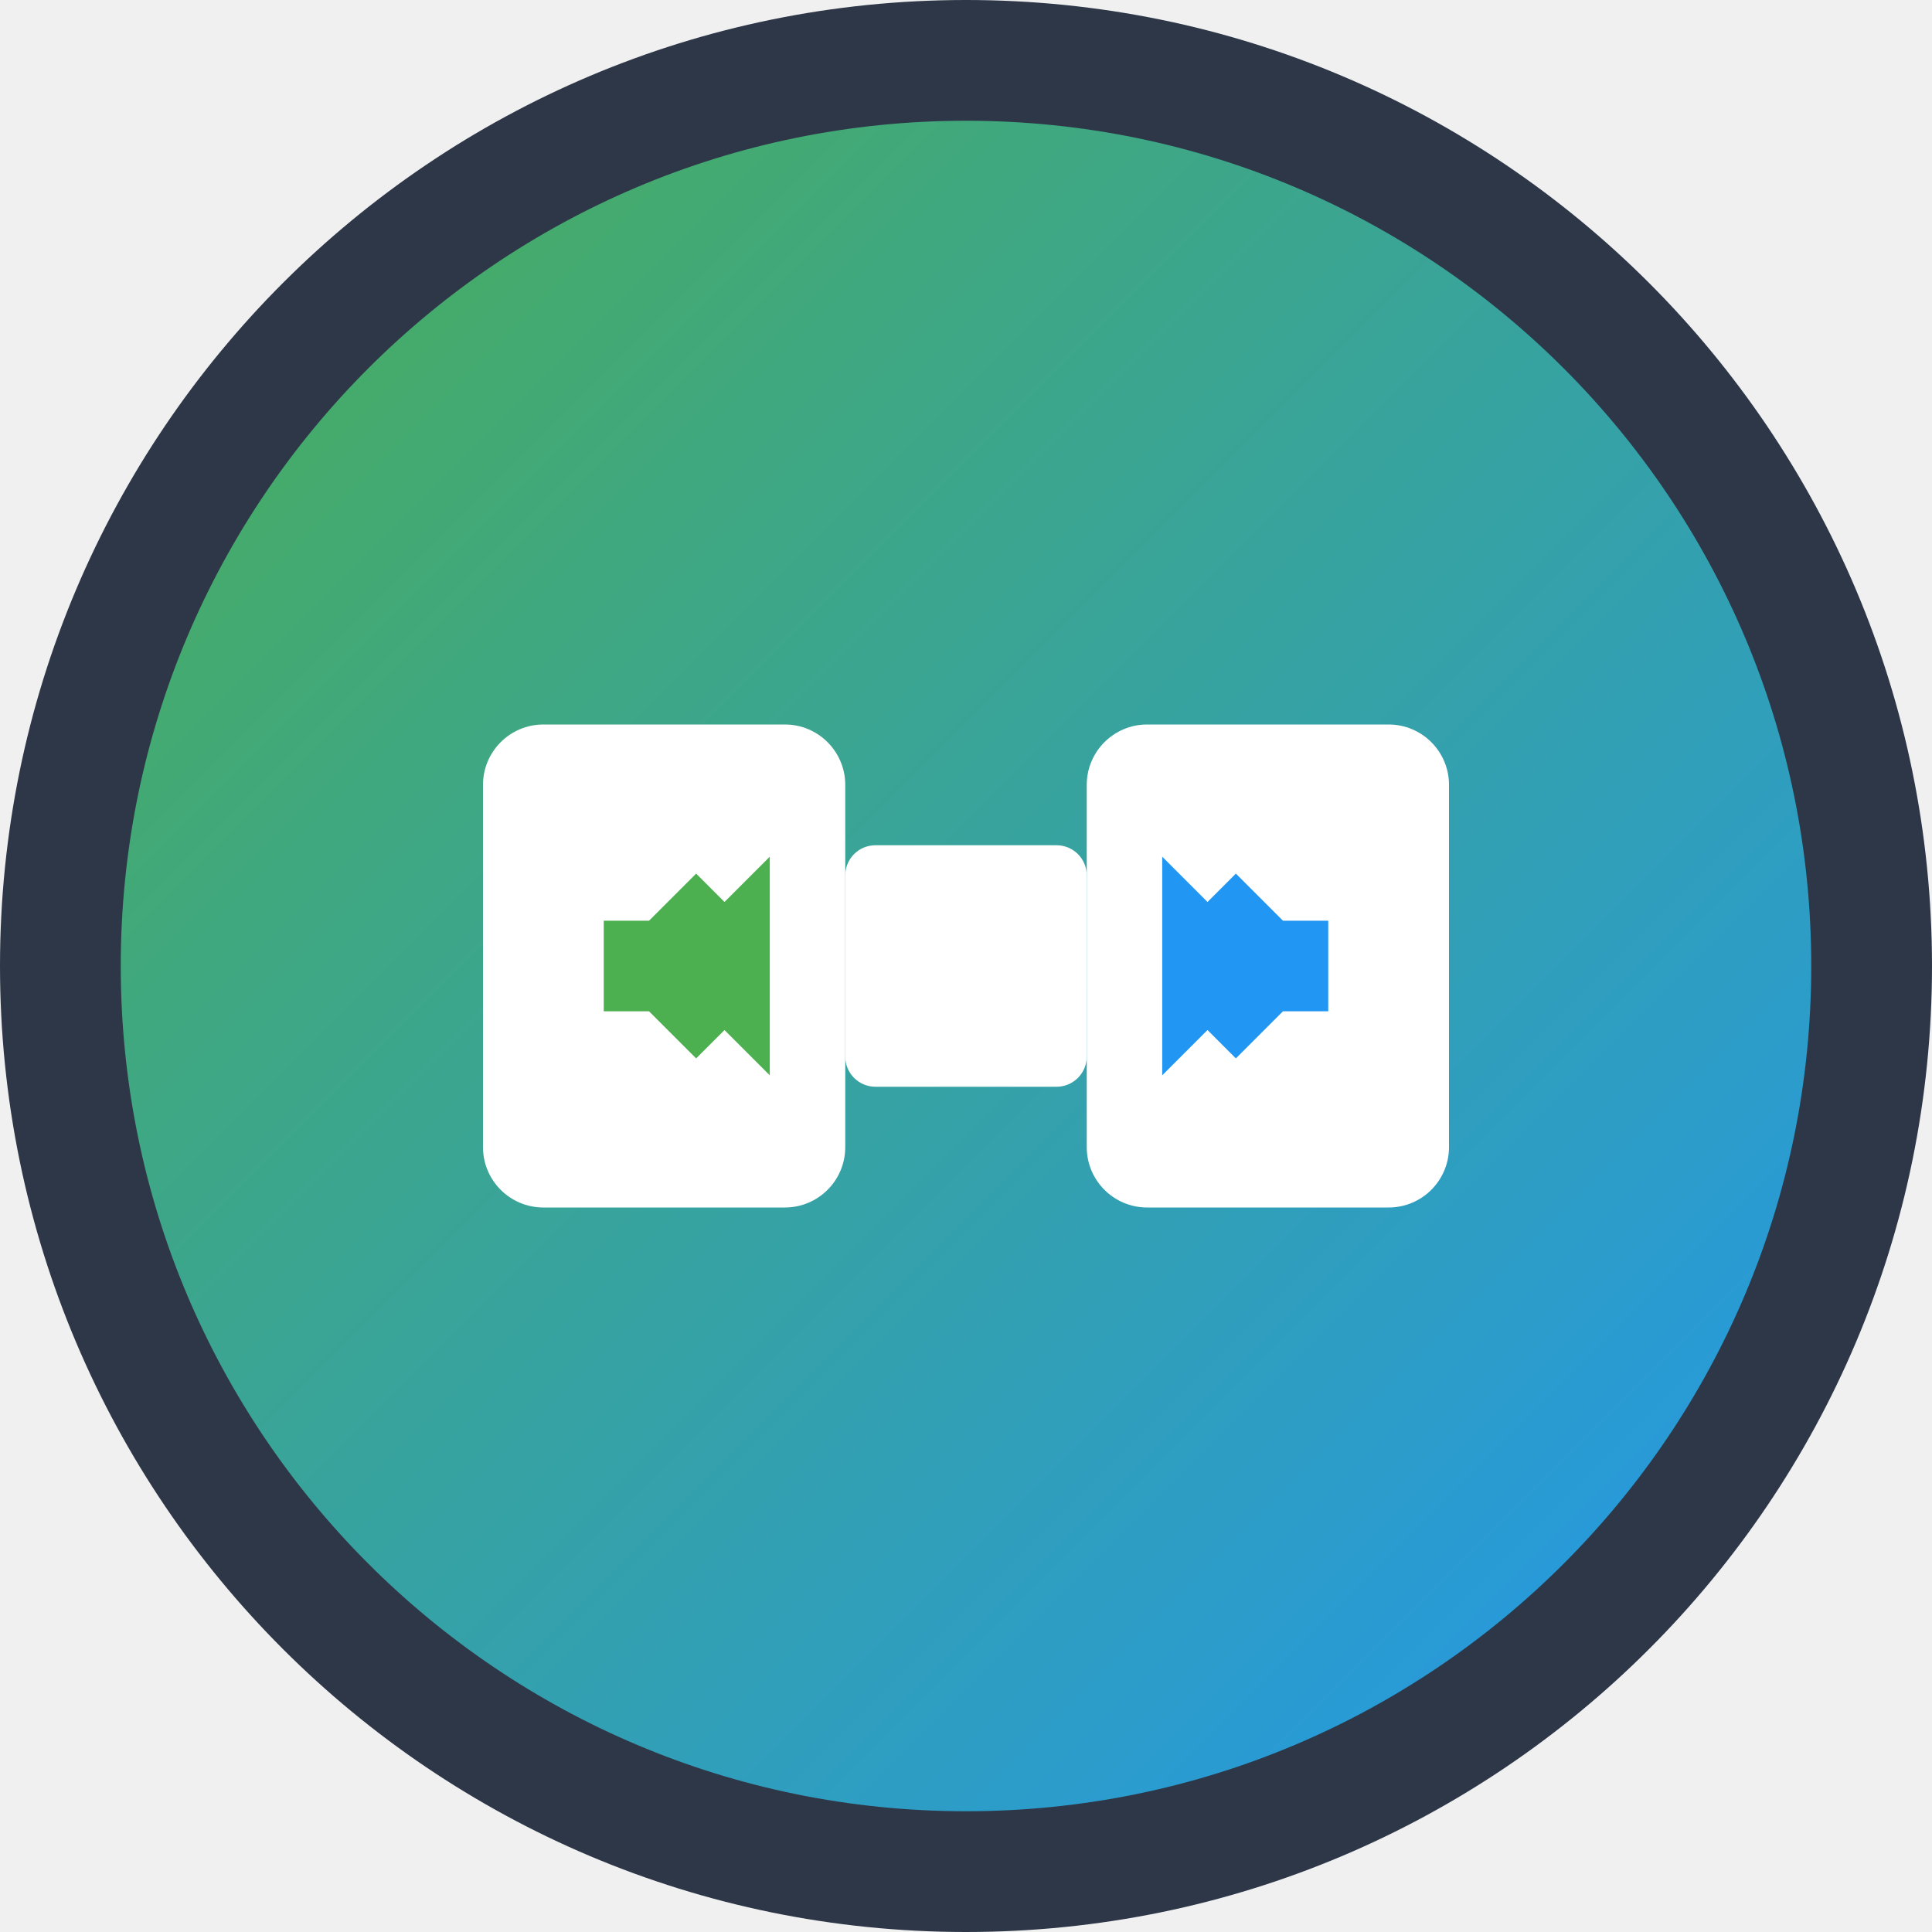
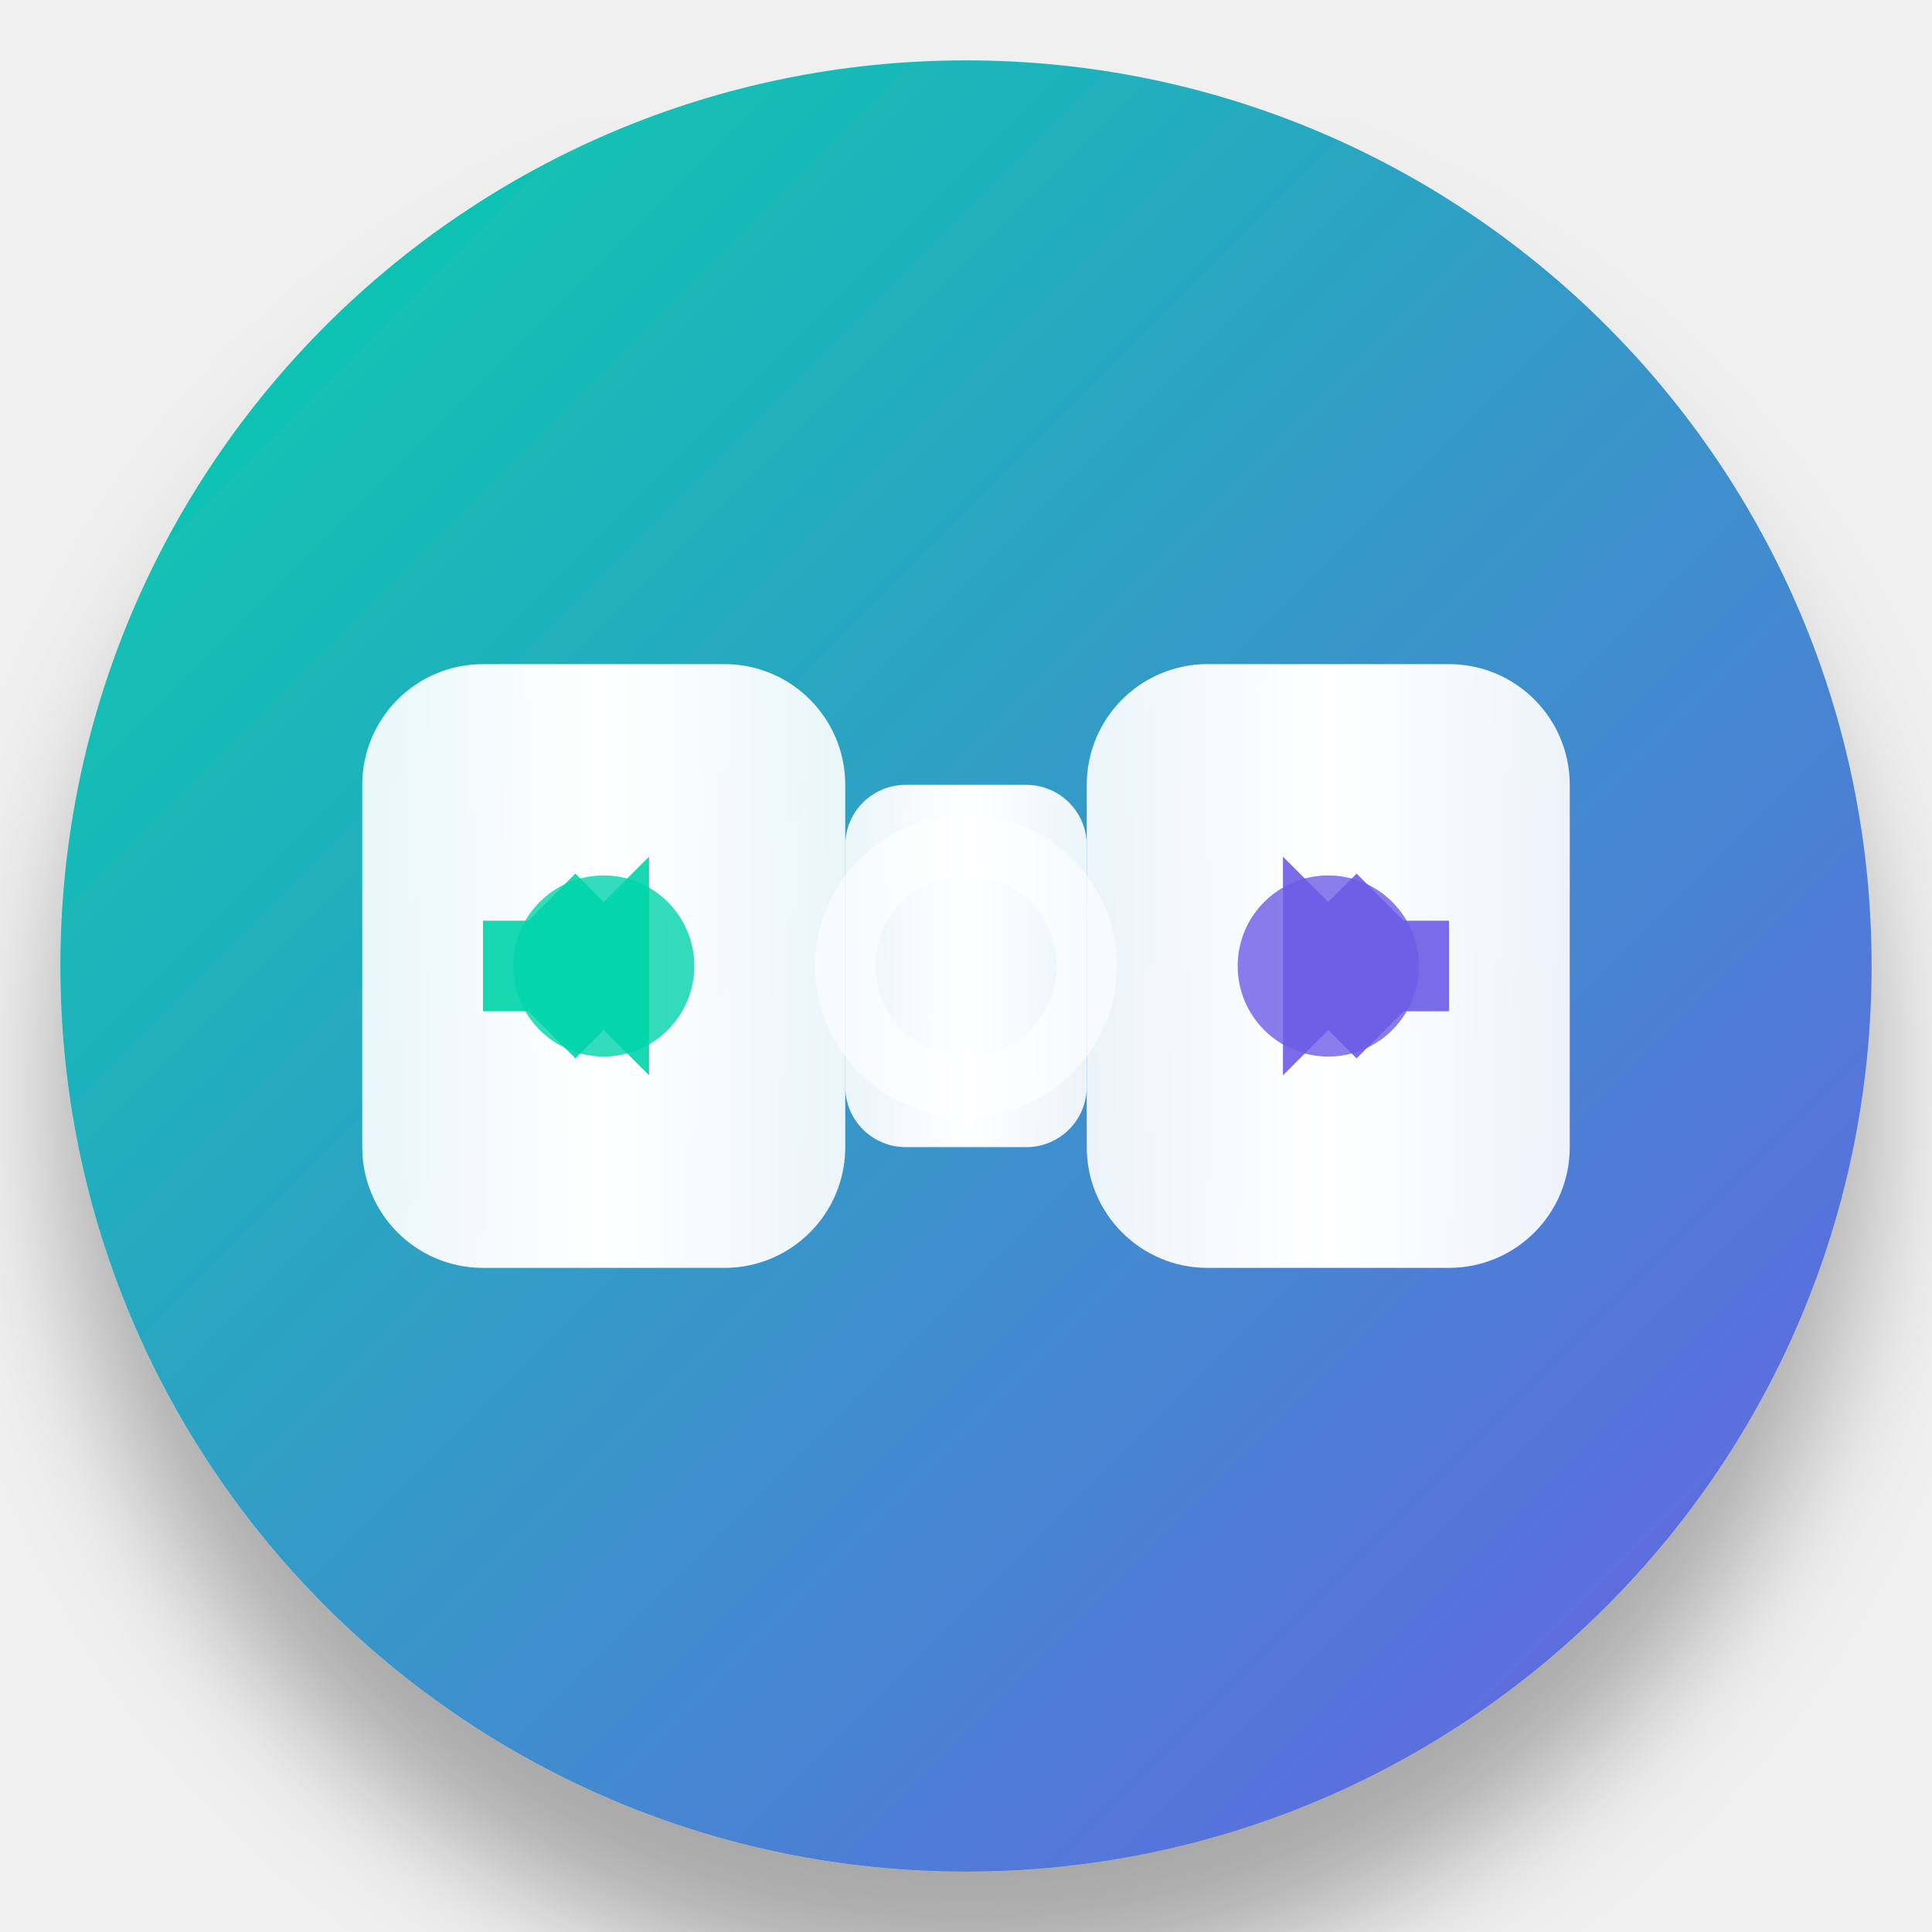
<svg xmlns="http://www.w3.org/2000/svg" viewBox="0 0 32 32" width="32" height="32">
  <defs>
-     <linearGradient id="pipeGradient" x1="0%" y1="0%" x2="100%" y2="100%">
-       <stop offset="0%" style="stop-color:#4CAF50;stop-opacity:1" />
-       <stop offset="100%" style="stop-color:#2196F3;stop-opacity:1" />
+     <linearGradient id="bgGradient" x1="0%" y1="0%" x2="100%" y2="100%">
+       <stop offset="0%" style="stop-color:#00d4aa;stop-opacity:1" />
+       <stop offset="100%" style="stop-color:#6c5ce7;stop-opacity:1" />
    </linearGradient>
+     <linearGradient id="pipeGradient" x1="0%" y1="0%" x2="100%" y2="0%">
+       <stop offset="0%" style="stop-color:#ffffff;stop-opacity:0.9" />
+       <stop offset="50%" style="stop-color:#ffffff;stop-opacity:1" />
+       <stop offset="100%" style="stop-color:#ffffff;stop-opacity:0.9" />
+     </linearGradient>
+     <filter id="shadow" x="-20%" y="-20%" width="140%" height="140%">
+       <feDropShadow dx="0" dy="2" stdDeviation="1" flood-color="#000000" flood-opacity="0.3" />
+     </filter>
  </defs>
-   <circle cx="16" cy="16" r="15" fill="url(#pipeGradient)" stroke="#2d3748" stroke-width="2" />
-   <rect x="8" y="12" width="6" height="8" fill="#ffffff" rx="1" />
-   <rect x="18" y="12" width="6" height="8" fill="#ffffff" rx="1" />
-   <rect x="14" y="14" width="4" height="4" fill="#ffffff" rx="0.5" />
-   <path d="M 10 16 L 12 16 M 12 15 L 12 16 L 11 15 M 12 17 L 12 16 L 11 17" stroke="#4CAF50" stroke-width="1.5" fill="none" />
-   <path d="M 22 16 L 20 16 M 20 15 L 20 16 L 21 15 M 20 17 L 20 16 L 21 17" stroke="#2196F3" stroke-width="1.5" fill="none" />
+   <circle cx="16" cy="16" r="15" fill="url(#bgGradient)" filter="url(#shadow)" />
+   <rect x="6" y="11" width="8" height="10" fill="url(#pipeGradient)" rx="2" ry="2" />
+   <rect x="18" y="11" width="8" height="10" fill="url(#pipeGradient)" rx="2" ry="2" />
+   <rect x="14" y="13" width="4" height="6" fill="url(#pipeGradient)" rx="1" ry="1" />
+   <circle cx="10" cy="16" r="1.5" fill="#00d4aa" opacity="0.8" />
+   <circle cx="22" cy="16" r="1.5" fill="#6c5ce7" opacity="0.8" />
+   <path d="M 8 16 L 10 16 M 10 15 L 10 16 L 9 15 M 10 17 L 10 16 L 9 17" stroke="#00d4aa" stroke-width="1.5" fill="none" opacity="0.9" />
+   <path d="M 24 16 L 22 16 M 22 15 L 22 16 L 23 15 M 22 17 L 22 16 L 23 17" stroke="#6c5ce7" stroke-width="1.5" fill="none" opacity="0.9" />
+   <circle cx="16" cy="16" r="2" fill="none" stroke="#ffffff" stroke-width="1" opacity="0.6" />
</svg>
